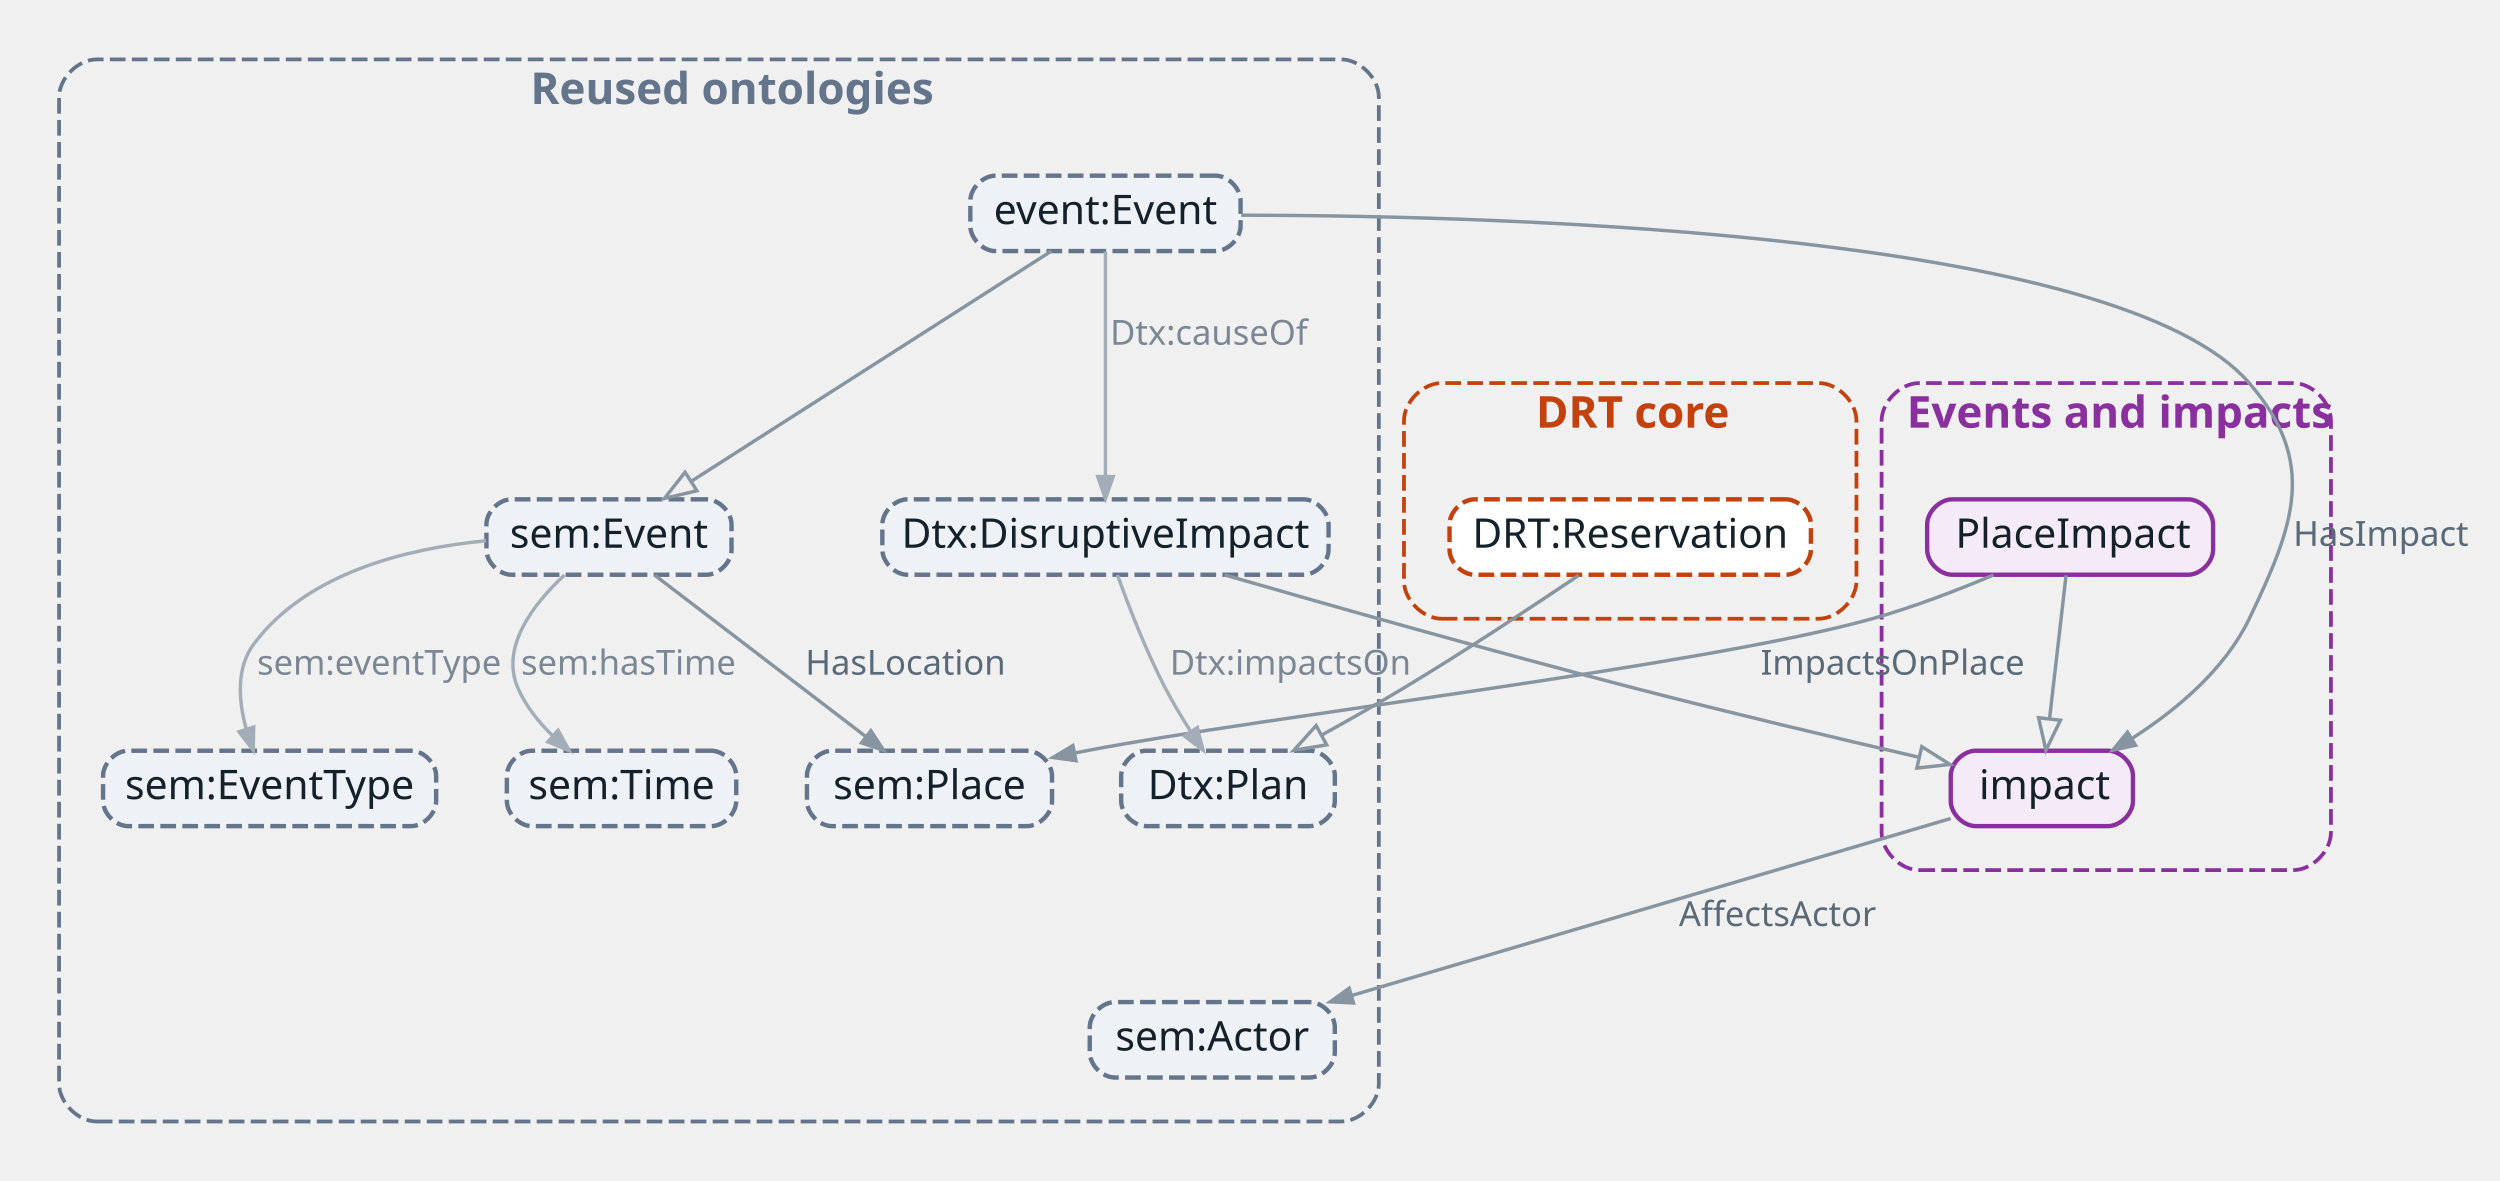
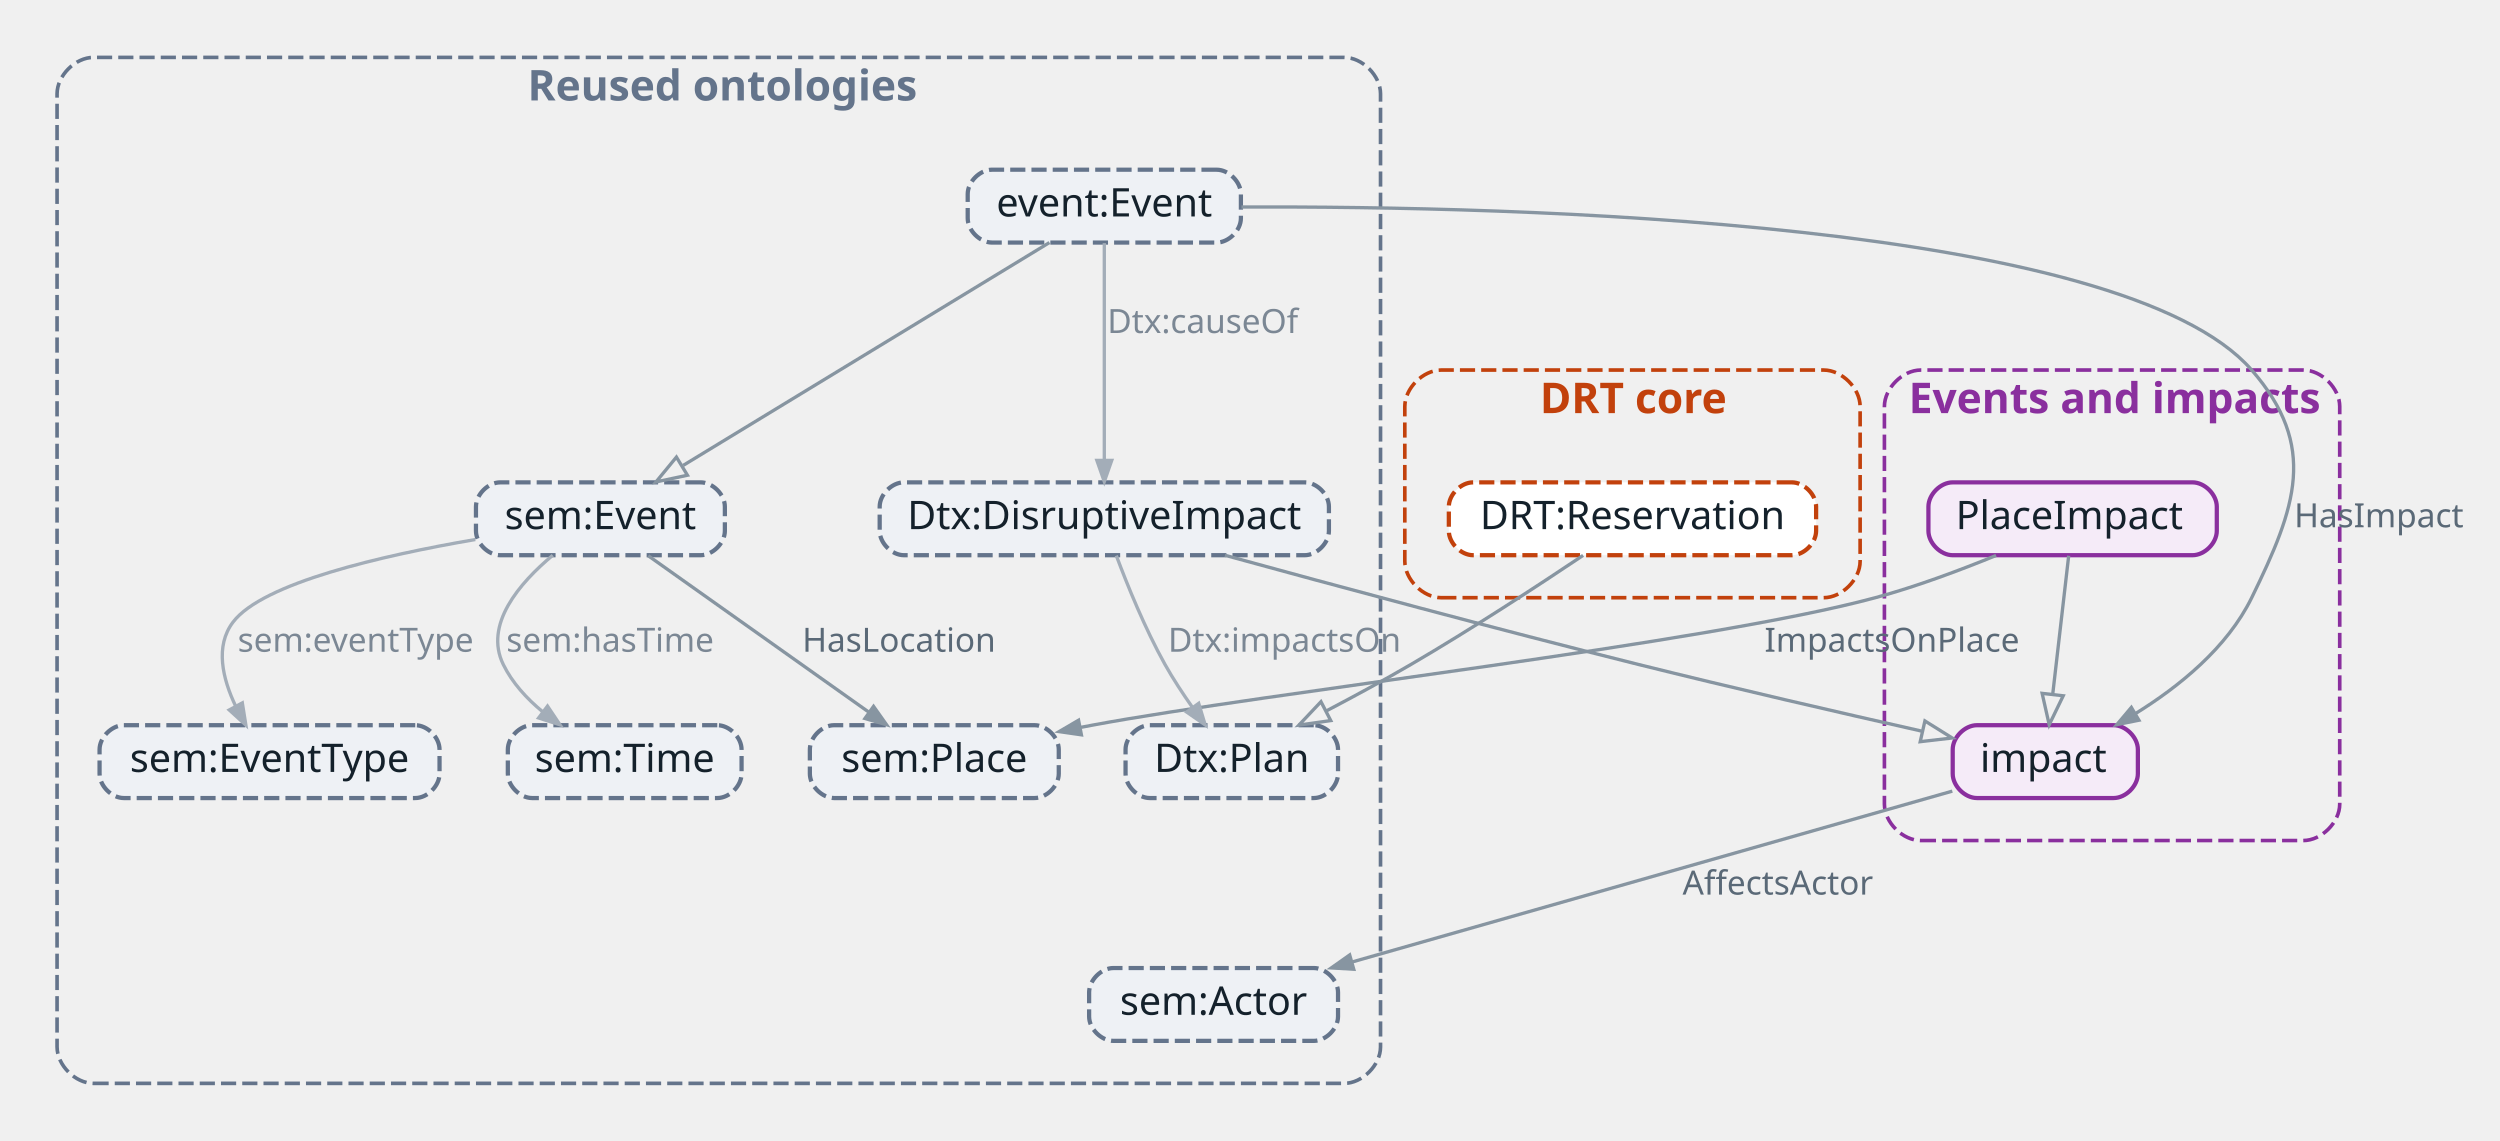
- <svg xmlns="http://www.w3.org/2000/svg" xmlns:xlink="http://www.w3.org/1999/xlink" width="796pt" height="376pt" viewBox="0.00 0.00 795.60 375.60">
+ <svg xmlns="http://www.w3.org/2000/svg" xmlns:xlink="http://www.w3.org/1999/xlink" width="824pt" height="376pt" viewBox="0.00 0.00 823.60 375.60">
  <g id="graph0" class="graph" transform="scale(1 1) rotate(0) translate(10.8 364.8)">
    <g id="clust1" class="cluster cl m-event">
-       <path fill="transparent" stroke="#8a2f9e" stroke-width="1.2" stroke-dasharray="5,2" d="M600,-88C600,-88 719,-88 719,-88 725,-88 731,-94 731,-100 731,-100 731,-231 731,-231 731,-237 725,-243 719,-243 719,-243 600,-243 600,-243 594,-243 588,-237 588,-231 588,-231 588,-100 588,-100 588,-94 594,-88 600,-88" />
-       <text text-anchor="start" x="596" y="-228.8" font-family="Overpass" font-weight="bold" font-size="14.00" fill="#8a2f9e">Events and impacts</text>
+       <path fill="transparent" stroke="#8a2f9e" stroke-width="1.2" stroke-dasharray="5,2" d="M622,-88C622,-88 748,-88 748,-88 754,-88 760,-94 760,-100 760,-100 760,-231 760,-231 760,-237 754,-243 748,-243 748,-243 622,-243 622,-243 616,-243 610,-237 610,-231 610,-231 610,-100 610,-100 610,-94 616,-88 622,-88" />
+       <text text-anchor="start" x="618" y="-228.8" font-family="Overpass" font-weight="bold" font-size="14.00" fill="#8a2f9e">Events and impacts</text>
    </g>
    <g id="clust2" class="cluster cl m-std">
-       <path fill="transparent" stroke="#64748b" stroke-width="1.2" stroke-dasharray="5,2" d="M20,-8C20,-8 416,-8 416,-8 422,-8 428,-14 428,-20 428,-20 428,-334 428,-334 428,-340 422,-346 416,-346 416,-346 20,-346 20,-346 14,-346 8,-340 8,-334 8,-334 8,-20 8,-20 8,-14 14,-8 20,-8" />
-       <text text-anchor="start" x="158" y="-331.8" font-family="Overpass" font-weight="bold" font-size="14.00" fill="#64748b">Reused ontologies</text>
+       <path fill="transparent" stroke="#64748b" stroke-width="1.2" stroke-dasharray="5,2" d="M20,-8C20,-8 432,-8 432,-8 438,-8 444,-14 444,-20 444,-20 444,-334 444,-334 444,-340 438,-346 432,-346 432,-346 20,-346 20,-346 14,-346 8,-340 8,-334 8,-334 8,-20 8,-20 8,-14 14,-8 20,-8" />
+       <text text-anchor="start" x="163" y="-331.8" font-family="Overpass" font-weight="bold" font-size="14.00" fill="#64748b">Reused ontologies</text>
    </g>
    <g id="clust3" class="cluster cl m-drt">
-       <path fill="transparent" stroke="#c2410c" stroke-width="1.2" stroke-dasharray="5,2" d="M448,-168C448,-168 568,-168 568,-168 574,-168 580,-174 580,-180 580,-180 580,-231 580,-231 580,-237 574,-243 568,-243 568,-243 448,-243 448,-243 442,-243 436,-237 436,-231 436,-231 436,-180 436,-180 436,-174 442,-168 448,-168" />
-       <text text-anchor="start" x="478" y="-228.8" font-family="Overpass" font-weight="bold" font-size="14.00" fill="#c2410c">DRT core</text>
+       <path fill="transparent" stroke="#c2410c" stroke-width="1.2" stroke-dasharray="5,2" d="M464,-168C464,-168 590,-168 590,-168 596,-168 602,-174 602,-180 602,-180 602,-231 602,-231 602,-237 596,-243 590,-243 590,-243 464,-243 464,-243 458,-243 452,-237 452,-231 452,-231 452,-180 452,-180 452,-174 458,-168 464,-168" />
+       <text text-anchor="start" x="496.5" y="-228.8" font-family="Overpass" font-weight="bold" font-size="14.00" fill="#c2410c">DRT core</text>
    </g>
    <g id="node1" class="node own m-event">
      <g id="a_node1">
-         <a xlink:href="#impact" xlink:title="Events:impact: An effect of an event. The module separates the effects on the travel plans of agents (Dtx:DisruptiveImpact)…">
-           <path fill="#f5ebf8" stroke="#8a2f9e" stroke-width="1.4" d="M660,-126C660,-126 618,-126 618,-126 614,-126 610,-122 610,-118 610,-118 610,-110 610,-110 610,-106 614,-102 618,-102 618,-102 660,-102 660,-102 664,-102 668,-106 668,-110 668,-110 668,-118 668,-118 668,-122 664,-126 660,-126" />
-           <text text-anchor="start" x="619" y="-110.6" font-family="Overpass" font-size="13.00" fill="#14212b">impact</text>
+         <a xlink:href="#impact" xlink:title="Events:impact: An effect of an event. The module separates the effects on the travel plans of agents (Dtx:DisruptiveImpact) from the effects on…">
+           <path fill="#f5ebf8" stroke="#8a2f9e" stroke-width="1.4" d="M685.5,-126C685.5,-126 640.5,-126 640.5,-126 636.5,-126 632.5,-122 632.5,-118 632.5,-118 632.5,-110 632.5,-110 632.5,-106 636.5,-102 640.5,-102 640.5,-102 685.5,-102 685.5,-102 689.5,-102 693.5,-106 693.5,-110 693.5,-110 693.5,-118 693.5,-118 693.5,-122 689.5,-126 685.5,-126" />
+           <text text-anchor="start" x="641.5" y="-110.6" font-family="Overpass" font-size="13.00" fill="#14212b">impact</text>
        </a>
      </g>
    </g>
    <g id="node6" class="node ext">
      <g id="a_node6">
        <a xlink:href="https://semanticweb.cs.vu.nl/2009/11/sem/" xlink:title="sem:Actor: Actors are entities that take part in an Event, either actively or passively. Actors do not necessarily have to be…" target="_blank">
-           <path fill="#eef1f5" stroke="#64748b" stroke-width="1.4" stroke-dasharray="5,2" d="M406,-46C406,-46 344,-46 344,-46 340,-46 336,-42 336,-38 336,-38 336,-30 336,-30 336,-26 340,-22 344,-22 344,-22 406,-22 406,-22 410,-22 414,-26 414,-30 414,-30 414,-38 414,-38 414,-42 410,-46 406,-46" />
-           <text text-anchor="middle" x="375" y="-30.6" font-family="Overpass" font-size="13.00" fill="#14212b">sem:Actor</text>
+           <path fill="#eef1f5" stroke="#64748b" stroke-width="1.4" stroke-dasharray="5,2" d="M422,-46C422,-46 356,-46 356,-46 352,-46 348,-42 348,-38 348,-38 348,-30 348,-30 348,-26 352,-22 356,-22 356,-22 422,-22 422,-22 426,-22 430,-26 430,-30 430,-30 430,-38 430,-38 430,-42 426,-46 422,-46" />
+           <text text-anchor="middle" x="389" y="-30.6" font-family="Overpass" font-size="13.00" fill="#14212b">sem:Actor</text>
        </a>
      </g>
    </g>
    <g id="edge4" class="edge op">
-       <path fill="none" stroke="#8795a1" stroke-width="1.1" d="M609.99,-104.43C563.88,-90.8 473.53,-64.11 419.29,-48.08" />
-       <polygon fill="#8795a1" stroke="#8795a1" stroke-width="1.1" points="419.94,-45.72 412.53,-46.09 418.55,-50.42 419.94,-45.72" />
+       <path fill="none" stroke="#8795a1" stroke-width="1.1" d="M632.37,-104.28C584.29,-90.59 490.83,-63.99 434.76,-48.03" />
+       <polygon fill="#8795a1" stroke="#8795a1" stroke-width="1.1" points="435.18,-45.6 427.78,-46.04 433.84,-50.31 435.18,-45.6" />
      <g id="a_edge4_0">
-         <a xlink:href="event.html#AffectsActor" xlink:title="Events:AffectsActor: Links an impact to an actor that it affects, such as a passenger, a vehicle or an…">
-           <text text-anchor="start" x="523.5" y="-70.2" font-family="Overpass" font-size="11.00" fill="#5a6977">AffectsActor</text>
+         <a xlink:href="event.html#AffectsActor" xlink:title="Events:AffectsActor: Links an impact to an actor that it affects, such as a passenger, a vehicle or an operator.">
+           <text text-anchor="start" x="543.5" y="-70.2" font-family="Overpass" font-size="11.00" fill="#5a6977">AffectsActor</text>
        </a>
      </g>
    </g>
    <g id="node2" class="node own m-event">
      <g id="a_node2">
-         <a xlink:href="#PlaceImpact" xlink:title="Events:PlaceImpact: An impact of an event on a place of the transport network, such as a blocked road segment, a closed street or…">
-           <path fill="#f5ebf8" stroke="#8a2f9e" stroke-width="1.4" d="M685.5,-206C685.5,-206 610.5,-206 610.5,-206 606.5,-206 602.5,-202 602.5,-198 602.5,-198 602.5,-190 602.5,-190 602.5,-186 606.5,-182 610.5,-182 610.5,-182 685.5,-182 685.5,-182 689.5,-182 693.5,-186 693.5,-190 693.5,-190 693.5,-198 693.5,-198 693.5,-202 689.5,-206 685.5,-206" />
-           <text text-anchor="start" x="611.5" y="-190.6" font-family="Overpass" font-size="13.00" fill="#14212b">PlaceImpact</text>
+         <a xlink:href="#PlaceImpact" xlink:title="Events:PlaceImpact: An impact of an event on a place of the transport network, such as a blocked road segment, a closed street or an unavailable stop.">
+           <path fill="#f5ebf8" stroke="#8a2f9e" stroke-width="1.4" d="M711.5,-206C711.5,-206 632.5,-206 632.5,-206 628.5,-206 624.5,-202 624.5,-198 624.5,-198 624.5,-190 624.5,-190 624.5,-186 628.5,-182 632.5,-182 632.5,-182 711.5,-182 711.5,-182 715.5,-182 719.5,-186 719.5,-190 719.5,-190 719.5,-198 719.5,-198 719.5,-202 715.5,-206 711.5,-206" />
+           <text text-anchor="start" x="633.5" y="-190.6" font-family="Overpass" font-size="13.00" fill="#14212b">PlaceImpact</text>
        </a>
      </g>
    </g>
    <g id="edge9" class="edge sub">
      <g id="a_edge9">
        <a xlink:title="subclass of">
-           <path fill="none" stroke="#8795a1" stroke-width="1.1" d="M646.71,-181.82C645.35,-170.01 643.16,-151.08 641.47,-136.38" />
-           <polygon fill="none" stroke="#8795a1" stroke-width="1.1" points="644.91,-135.69 640.29,-126.15 637.96,-136.49 644.91,-135.69" />
+           <path fill="none" stroke="#8795a1" stroke-width="1.1" d="M670.71,-181.82C669.35,-170.01 667.16,-151.08 665.47,-136.38" />
+           <polygon fill="none" stroke="#8795a1" stroke-width="1.1" points="668.91,-135.69 664.29,-126.15 661.96,-136.49 668.91,-135.69" />
        </a>
      </g>
    </g>
    <g id="node5" class="node ext">
      <g id="a_node5">
        <a xlink:href="https://semanticweb.cs.vu.nl/2009/11/sem/" xlink:title="sem:Place: Places are locations where an Event happens. They do not need to be physical places and hence do not necessarily need…" target="_blank">
-           <path fill="#eef1f5" stroke="#64748b" stroke-width="1.4" stroke-dasharray="5,2" d="M316,-126C316,-126 254,-126 254,-126 250,-126 246,-122 246,-118 246,-118 246,-110 246,-110 246,-106 250,-102 254,-102 254,-102 316,-102 316,-102 320,-102 324,-106 324,-110 324,-110 324,-118 324,-118 324,-122 320,-126 316,-126" />
-           <text text-anchor="middle" x="285" y="-110.6" font-family="Overpass" font-size="13.00" fill="#14212b">sem:Place</text>
+           <path fill="#eef1f5" stroke="#64748b" stroke-width="1.4" stroke-dasharray="5,2" d="M330,-126C330,-126 264,-126 264,-126 260,-126 256,-122 256,-118 256,-118 256,-110 256,-110 256,-106 260,-102 264,-102 264,-102 330,-102 330,-102 334,-102 338,-106 338,-110 338,-110 338,-118 338,-118 338,-122 334,-126 330,-126" />
+           <text text-anchor="middle" x="297" y="-110.6" font-family="Overpass" font-size="13.00" fill="#14212b">sem:Place</text>
        </a>
      </g>
    </g>
    <g id="edge3" class="edge op">
-       <path fill="none" stroke="#8795a1" stroke-width="1.1" d="M623.58,-181.91C612.07,-177.05 598.03,-171.64 585,-168 530.74,-152.86 390.3,-136.72 335,-126 333.8,-125.77 332.59,-125.53 331.36,-125.28" />
-       <polygon fill="#8795a1" stroke="#8795a1" stroke-width="1.1" points="331.61,-122.83 324.27,-123.83 330.63,-127.64 331.61,-122.83" />
+       <path fill="none" stroke="#8795a1" stroke-width="1.1" d="M646.78,-181.91C634.9,-177.05 620.42,-171.63 607,-168 550.93,-152.83 406.1,-136.68 349,-126 347.78,-125.77 346.55,-125.54 345.31,-125.3" />
+       <polygon fill="#8795a1" stroke="#8795a1" stroke-width="1.1" points="345.46,-122.83 338.12,-123.89 344.52,-127.64 345.46,-122.83" />
      <g id="a_edge3_1">
        <a xlink:href="event.html#ImpactsOnPlace" xlink:title="Events:ImpactsOnPlace: Links a place impact to the place that it affects, such as a road segment or a stop.">
-           <text text-anchor="start" x="549.5" y="-150.2" font-family="Overpass" font-size="11.00" fill="#5a6977">ImpactsOnPlace</text>
+           <text text-anchor="start" x="570.5" y="-150.2" font-family="Overpass" font-size="11.00" fill="#5a6977">ImpactsOnPlace</text>
        </a>
      </g>
    </g>
    <g id="node3" class="node ext">
      <g id="a_node3">
        <a xlink:href="http://motools.sourceforge.net/event/event.html#term_Event" xlink:title="event:Event (reused ontology)" target="_blank">
-           <path fill="#eef1f5" stroke="#64748b" stroke-width="1.4" stroke-dasharray="5,2" d="M376,-309C376,-309 306,-309 306,-309 302,-309 298,-305 298,-301 298,-301 298,-293 298,-293 298,-289 302,-285 306,-285 306,-285 376,-285 376,-285 380,-285 384,-289 384,-293 384,-293 384,-301 384,-301 384,-305 380,-309 376,-309" />
-           <text text-anchor="middle" x="341" y="-293.6" font-family="Overpass" font-size="13.00" fill="#14212b">event:Event</text>
+           <path fill="#eef1f5" stroke="#64748b" stroke-width="1.4" stroke-dasharray="5,2" d="M390,-309C390,-309 316,-309 316,-309 312,-309 308,-305 308,-301 308,-301 308,-293 308,-293 308,-289 312,-285 316,-285 316,-285 390,-285 390,-285 394,-285 398,-289 398,-293 398,-293 398,-301 398,-301 398,-305 394,-309 390,-309" />
+           <text text-anchor="middle" x="353" y="-293.6" font-family="Overpass" font-size="13.00" fill="#14212b">event:Event</text>
        </a>
      </g>
    </g>
    <g id="edge1" class="edge op">
-       <path fill="none" stroke="#8795a1" stroke-width="1.1" d="M384.2,-296.43C471.46,-296.29 663.95,-290.45 705,-243 726.81,-217.79 719.41,-198.06 705,-168 697.23,-151.8 681.83,-138.98 667.85,-130.01" />
-       <polygon fill="#8795a1" stroke="#8795a1" stroke-width="1.1" points="668.82,-127.73 661.57,-126.17 666.26,-131.91 668.82,-127.73" />
+       <path fill="none" stroke="#8795a1" stroke-width="1.1" d="M398.19,-296.71C488.94,-297.05 688.33,-292.07 731,-243 752.87,-217.85 745.63,-197.95 731,-168 722.95,-151.52 707.04,-138.68 692.62,-129.77" />
+       <polygon fill="#8795a1" stroke="#8795a1" stroke-width="1.1" points="693.84,-127.64 686.57,-126.19 691.35,-131.86 693.84,-127.64" />
      <g id="a_edge1_2">
        <a xlink:href="event.html#HasImpact" xlink:title="Events:HasImpact: Links an event to an impact that it causes.">
-           <text text-anchor="start" x="719" y="-191.2" font-family="Overpass" font-size="11.00" fill="#5a6977">HasImpact</text>
+           <text text-anchor="start" x="745" y="-191.2" font-family="Overpass" font-size="11.00" fill="#5a6977">HasImpact</text>
        </a>
      </g>
    </g>
    <g id="node4" class="node ext">
      <g id="a_node4">
        <a xlink:href="https://semanticweb.cs.vu.nl/2009/11/sem/" xlink:title="sem:Event: Events are things that happen. This comprises everything from historical events to web site sessions and mythical…" target="_blank">
-           <path fill="#eef1f5" stroke="#64748b" stroke-width="1.4" stroke-dasharray="5,2" d="M214,-206C214,-206 152,-206 152,-206 148,-206 144,-202 144,-198 144,-198 144,-190 144,-190 144,-186 148,-182 152,-182 152,-182 214,-182 214,-182 218,-182 222,-186 222,-190 222,-190 222,-198 222,-198 222,-202 218,-206 214,-206" />
-           <text text-anchor="middle" x="183" y="-190.6" font-family="Overpass" font-size="13.00" fill="#14212b">sem:Event</text>
+           <path fill="#eef1f5" stroke="#64748b" stroke-width="1.4" stroke-dasharray="5,2" d="M220,-206C220,-206 154,-206 154,-206 150,-206 146,-202 146,-198 146,-198 146,-190 146,-190 146,-186 150,-182 154,-182 154,-182 220,-182 220,-182 224,-182 228,-186 228,-190 228,-190 228,-198 228,-198 228,-202 224,-206 220,-206" />
+           <text text-anchor="middle" x="187" y="-190.6" font-family="Overpass" font-size="13.00" fill="#14212b">sem:Event</text>
        </a>
      </g>
    </g>
    <g id="edge11" class="edge sub">
      <g id="a_edge11">
        <a xlink:title="subclass of">
-           <path fill="none" stroke="#8795a1" stroke-width="1.1" d="M323.79,-285C296.16,-267.33 241.7,-232.53 209.21,-211.76" />
-           <polygon fill="none" stroke="#8795a1" stroke-width="1.1" points="210.98,-208.73 200.67,-206.3 207.21,-214.63 210.98,-208.73" />
+           <path fill="none" stroke="#8795a1" stroke-width="1.1" d="M334.92,-285C305.81,-267.29 248.37,-232.34 214.27,-211.59" />
+           <polygon fill="none" stroke="#8795a1" stroke-width="1.1" points="215.67,-208.35 205.31,-206.14 212.04,-214.33 215.67,-208.35" />
        </a>
      </g>
    </g>
    <g id="node9" class="node ext">
      <g id="a_node9">
        <a xlink:href="https://transportdisruption.github.io/transportdisruption.html#d4e2064" xlink:title="Dtx:DisruptiveImpact: A disruptive impact the action of one or more events causing or tending to prevent an agent's planned travel from…" target="_blank">
-           <path fill="#eef1f5" stroke="#64748b" stroke-width="1.4" stroke-dasharray="5,2" d="M404,-206C404,-206 278,-206 278,-206 274,-206 270,-202 270,-198 270,-198 270,-190 270,-190 270,-186 274,-182 278,-182 278,-182 404,-182 404,-182 408,-182 412,-186 412,-190 412,-190 412,-198 412,-198 412,-202 408,-206 404,-206" />
-           <text text-anchor="middle" x="341" y="-190.6" font-family="Overpass" font-size="13.00" fill="#14212b">Dtx:DisruptiveImpact</text>
+           <path fill="#eef1f5" stroke="#64748b" stroke-width="1.4" stroke-dasharray="5,2" d="M419,-206C419,-206 287,-206 287,-206 283,-206 279,-202 279,-198 279,-198 279,-190 279,-190 279,-186 283,-182 287,-182 287,-182 419,-182 419,-182 423,-182 427,-186 427,-190 427,-190 427,-198 427,-198 427,-202 423,-206 419,-206" />
+           <text text-anchor="middle" x="353" y="-190.6" font-family="Overpass" font-size="13.00" fill="#14212b">Dtx:DisruptiveImpact</text>
        </a>
      </g>
    </g>
    <g id="edge7" class="edge op std">
-       <path fill="none" stroke="#a3adb8" stroke-width="1.1" d="M341,-284.81C341,-267.51 341,-234.14 341,-213.3" />
-       <polygon fill="#a3adb8" stroke="#a3adb8" stroke-width="1.1" points="343.45,-213.24 341,-206.24 338.55,-213.24 343.45,-213.24" />
+       <path fill="none" stroke="#a3adb8" stroke-width="1.1" d="M353,-284.81C353,-267.51 353,-234.14 353,-213.3" />
+       <polygon fill="#a3adb8" stroke="#a3adb8" stroke-width="1.1" points="355.45,-213.24 353,-206.24 350.55,-213.24 355.45,-213.24" />
      <g id="a_edge7_3">
        <a xlink:href="https://transportdisruption.github.io/transportdisruption.html#d4e223" xlink:title="Dtx:causeOf">
-           <text text-anchor="start" x="342.5" y="-255.2" font-family="Overpass" font-size="11.00" fill="#7b8794">Dtx:causeOf</text>
+           <text text-anchor="start" x="354" y="-255.2" font-family="Overpass" font-size="11.00" fill="#7b8794">Dtx:causeOf</text>
        </a>
      </g>
    </g>
    <g id="edge2" class="edge op">
-       <path fill="none" stroke="#8795a1" stroke-width="1.1" d="M197.61,-181.82C215.19,-168.39 244.78,-145.75 264.6,-130.6" />
-       <polygon fill="#8795a1" stroke="#8795a1" stroke-width="1.1" points="266.34,-132.35 270.41,-126.15 263.36,-128.46 266.34,-132.35" />
+       <path fill="none" stroke="#8795a1" stroke-width="1.1" d="M202.76,-181.82C221.87,-168.27 254.18,-145.36 275.55,-130.21" />
+       <polygon fill="#8795a1" stroke="#8795a1" stroke-width="1.1" points="276.98,-132.2 281.27,-126.15 274.14,-128.21 276.98,-132.2" />
      <g id="a_edge2_4">
        <a xlink:href="event.html#HasLocation" xlink:title="Events:HasLocation: Links an event to the place where it occurs, such as a road segment or a stop.">
-           <text text-anchor="start" x="245.5" y="-150.2" font-family="Overpass" font-size="11.00" fill="#5a6977">HasLocation</text>
+           <text text-anchor="start" x="253.5" y="-150.2" font-family="Overpass" font-size="11.00" fill="#5a6977">HasLocation</text>
        </a>
      </g>
    </g>
    <g id="node7" class="node ext">
      <g id="a_node7">
        <a xlink:href="https://semanticweb.cs.vu.nl/2009/11/sem/" xlink:title="sem:EventType: EventType contains all resources that are used to classify Events, e.g. meeting." target="_blank">
-           <path fill="#eef1f5" stroke="#64748b" stroke-width="1.4" stroke-dasharray="5,2" d="M120,-126C120,-126 30,-126 30,-126 26,-126 22,-122 22,-118 22,-118 22,-110 22,-110 22,-106 26,-102 30,-102 30,-102 120,-102 120,-102 124,-102 128,-106 128,-110 128,-110 128,-118 128,-118 128,-122 124,-126 120,-126" />
-           <text text-anchor="middle" x="75" y="-110.6" font-family="Overpass" font-size="13.00" fill="#14212b">sem:EventType</text>
+           <path fill="#eef1f5" stroke="#64748b" stroke-width="1.4" stroke-dasharray="5,2" d="M126,-126C126,-126 30,-126 30,-126 26,-126 22,-122 22,-118 22,-118 22,-110 22,-110 22,-106 26,-102 30,-102 30,-102 126,-102 126,-102 130,-102 134,-106 134,-110 134,-110 134,-118 134,-118 134,-122 130,-126 126,-126" />
+           <text text-anchor="middle" x="78" y="-110.6" font-family="Overpass" font-size="13.00" fill="#14212b">sem:EventType</text>
        </a>
      </g>
    </g>
    <g id="edge5" class="edge op std">
-       <path fill="none" stroke="#a3adb8" stroke-width="1.1" d="M143.89,-192.81C118.43,-190.39 86.92,-182.57 70,-160 64.27,-152.36 65.11,-141.83 67.57,-132.88" />
-       <polygon fill="#a3adb8" stroke="#a3adb8" stroke-width="1.1" points="69.93,-133.54 69.79,-126.13 65.27,-132.01 69.93,-133.54" />
+       <path fill="none" stroke="#a3adb8" stroke-width="1.1" d="M145.79,-187.17C114.69,-181.83 75.78,-172.81 66,-160 59.92,-152.04 62.54,-141.24 66.86,-132.22" />
+       <polygon fill="#a3adb8" stroke="#a3adb8" stroke-width="1.1" points="69.03,-133.35 70.2,-126.03 64.72,-131.02 69.03,-133.35" />
      <g id="a_edge5_5">
        <a xlink:href="https://semanticweb.cs.vu.nl/2009/11/sem/" xlink:title="sem:eventType">
-           <text text-anchor="start" x="71" y="-150.2" font-family="Overpass" font-size="11.00" fill="#7b8794">sem:eventType</text>
+           <text text-anchor="start" x="67.5" y="-150.2" font-family="Overpass" font-size="11.00" fill="#7b8794">sem:eventType</text>
        </a>
      </g>
    </g>
    <g id="node8" class="node ext">
      <g id="a_node8">
        <a xlink:href="https://semanticweb.cs.vu.nl/2009/11/sem/" xlink:title="sem:Time: Time contains symbolic representations of when an Event took place. Time instances do not necessarily need to have a…" target="_blank">
-           <path fill="#eef1f5" stroke="#64748b" stroke-width="1.4" stroke-dasharray="5,2" d="M215.5,-126C215.5,-126 158.5,-126 158.5,-126 154.5,-126 150.5,-122 150.5,-118 150.5,-118 150.5,-110 150.5,-110 150.5,-106 154.5,-102 158.5,-102 158.5,-102 215.5,-102 215.5,-102 219.5,-102 223.5,-106 223.5,-110 223.5,-110 223.5,-118 223.5,-118 223.5,-122 219.5,-126 215.5,-126" />
-           <text text-anchor="middle" x="187" y="-110.6" font-family="Overpass" font-size="13.00" fill="#14212b">sem:Time</text>
+           <path fill="#eef1f5" stroke="#64748b" stroke-width="1.4" stroke-dasharray="5,2" d="M225.5,-126C225.5,-126 164.5,-126 164.5,-126 160.5,-126 156.5,-122 156.5,-118 156.5,-118 156.5,-110 156.5,-110 156.5,-106 160.5,-102 164.5,-102 164.5,-102 225.5,-102 225.5,-102 229.5,-102 233.5,-106 233.5,-110 233.5,-110 233.5,-118 233.5,-118 233.5,-122 229.5,-126 225.5,-126" />
+           <text text-anchor="middle" x="195" y="-110.6" font-family="Overpass" font-size="13.00" fill="#14212b">sem:Time</text>
        </a>
      </g>
    </g>
    <g id="edge6" class="edge op std">
-       <path fill="none" stroke="#a3adb8" stroke-width="1.1" d="M168.86,-181.92C158.94,-172.7 148.37,-159.02 154,-146 156.47,-140.3 160.56,-135.16 165.03,-130.78" />
-       <polygon fill="#a3adb8" stroke="#a3adb8" stroke-width="1.1" points="166.8,-132.49 170.39,-126 163.54,-128.83 166.8,-132.49" />
+       <path fill="none" stroke="#a3adb8" stroke-width="1.1" d="M171.29,-181.97C160.27,-172.78 148.57,-159.12 155,-146 157.95,-139.97 162.7,-134.79 167.92,-130.47" />
+       <polygon fill="#a3adb8" stroke="#a3adb8" stroke-width="1.1" points="169.57,-132.29 173.69,-126.13 166.63,-128.38 169.57,-132.29" />
      <g id="a_edge6_6">
        <a xlink:href="https://semanticweb.cs.vu.nl/2009/11/sem/" xlink:title="sem:hasTime">
-           <text text-anchor="start" x="155" y="-150.2" font-family="Overpass" font-size="11.00" fill="#7b8794">sem:hasTime</text>
+           <text text-anchor="start" x="156" y="-150.2" font-family="Overpass" font-size="11.00" fill="#7b8794">sem:hasTime</text>
        </a>
      </g>
    </g>
    <g id="edge10" class="edge sub">
      <g id="a_edge10">
        <a xlink:title="subclass of">
-           <path fill="none" stroke="#8795a1" stroke-width="1.1" d="M378.92,-181.94C412.89,-172.14 464.14,-157.62 509,-146 539.44,-138.12 574.08,-129.89 599.94,-123.9" />
-           <polygon fill="none" stroke="#8795a1" stroke-width="1.1" points="600.79,-127.29 609.75,-121.63 599.22,-120.47 600.79,-127.29" />
+           <path fill="none" stroke="#8795a1" stroke-width="1.1" d="M392.74,-181.98C428.35,-172.2 482.05,-157.7 529,-146 560.19,-138.23 595.64,-130.06 622.23,-124.06" />
+           <polygon fill="none" stroke="#8795a1" stroke-width="1.1" points="623.34,-127.4 632.33,-121.79 621.8,-120.57 623.34,-127.4" />
        </a>
      </g>
    </g>
    <g id="node10" class="node ext">
      <g id="a_node10">
        <a xlink:href="https://transportdisruption.github.io/transportdisruption.html#d4e4574" xlink:title="Dtx:Plan: Plan provides an extension point for users of the ontology to describe an agent's plan that may be impacted by an event." target="_blank">
-           <path fill="#eef1f5" stroke="#64748b" stroke-width="1.4" stroke-dasharray="5,2" d="M406,-126C406,-126 354,-126 354,-126 350,-126 346,-122 346,-118 346,-118 346,-110 346,-110 346,-106 350,-102 354,-102 354,-102 406,-102 406,-102 410,-102 414,-106 414,-110 414,-110 414,-118 414,-118 414,-122 410,-126 406,-126" />
-           <text text-anchor="middle" x="380" y="-110.6" font-family="Overpass" font-size="13.00" fill="#14212b">Dtx:Plan</text>
+           <path fill="#eef1f5" stroke="#64748b" stroke-width="1.4" stroke-dasharray="5,2" d="M422,-126C422,-126 368,-126 368,-126 364,-126 360,-122 360,-118 360,-118 360,-110 360,-110 360,-106 364,-102 368,-102 368,-102 422,-102 422,-102 426,-102 430,-106 430,-110 430,-110 430,-118 430,-118 430,-122 426,-126 422,-126" />
+           <text text-anchor="middle" x="395" y="-110.6" font-family="Overpass" font-size="13.00" fill="#14212b">Dtx:Plan</text>
        </a>
      </g>
    </g>
    <g id="edge8" class="edge op std">
-       <path fill="none" stroke="#a3adb8" stroke-width="1.1" d="M344.81,-181.91C348.3,-172.22 353.84,-157.87 360,-146 362.38,-141.42 365.24,-136.64 368.05,-132.26" />
-       <polygon fill="#a3adb8" stroke="#a3adb8" stroke-width="1.1" points="370.25,-133.37 372.06,-126.17 366.16,-130.67 370.25,-133.37" />
+       <path fill="none" stroke="#a3adb8" stroke-width="1.1" d="M356.96,-181.86C360.61,-172.13 366.42,-157.77 373,-146 375.66,-141.25 378.89,-136.34 382.04,-131.87" />
+       <polygon fill="#a3adb8" stroke="#a3adb8" stroke-width="1.1" points="384.1,-133.2 386.24,-126.1 380.14,-130.32 384.1,-133.2" />
      <g id="a_edge8_7">
        <a xlink:href="https://transportdisruption.github.io/transportdisruption.html#d4e271" xlink:title="Dtx:impactsOn">
-           <text text-anchor="start" x="361.5" y="-150.2" font-family="Overpass" font-size="11.00" fill="#7b8794">Dtx:impactsOn</text>
+           <text text-anchor="start" x="374" y="-150.2" font-family="Overpass" font-size="11.00" fill="#7b8794">Dtx:impactsOn</text>
        </a>
      </g>
    </g>
    <g id="node11" class="node xmod m-drt">
      <g id="a_node11">
-         <a xlink:href="drt.html#Reservation" xlink:title="DRT:Reservation: A booking for the on-demand transport service, made by a customer for one or more passengers. It states the…">
-           <path fill="#ffffff" stroke="#c2410c" stroke-width="1.4" stroke-dasharray="5,2" d="M557.5,-206C557.5,-206 458.5,-206 458.5,-206 454.5,-206 450.5,-202 450.5,-198 450.5,-198 450.5,-190 450.5,-190 450.5,-186 454.5,-182 458.5,-182 458.5,-182 557.5,-182 557.5,-182 561.5,-182 565.5,-186 565.5,-190 565.5,-190 565.5,-198 565.5,-198 565.5,-202 561.5,-206 557.5,-206" />
-           <text text-anchor="middle" x="508" y="-190.6" font-family="Overpass" font-size="13.00" fill="#14212b">DRT:Reservation</text>
+         <a xlink:href="drt.html#Reservation" xlink:title="DRT:Reservation: A booking for the on-demand transport service, made by a customer for one or more passengers. It states the requested pickup and…">
+           <path fill="#ffffff" stroke="#c2410c" stroke-width="1.4" stroke-dasharray="5,2" d="M579.5,-206C579.5,-206 474.5,-206 474.5,-206 470.5,-206 466.5,-202 466.5,-198 466.5,-198 466.5,-190 466.5,-190 466.5,-186 470.5,-182 474.5,-182 474.5,-182 579.5,-182 579.5,-182 583.5,-182 587.5,-186 587.5,-190 587.5,-190 587.5,-198 587.5,-198 587.5,-202 583.5,-206 579.5,-206" />
+           <text text-anchor="middle" x="527" y="-190.6" font-family="Overpass" font-size="13.00" fill="#14212b">DRT:Reservation</text>
        </a>
      </g>
    </g>
    <g id="edge12" class="edge sub">
      <g id="a_edge12">
        <a xlink:title="subclass of">
-           <path fill="none" stroke="#8795a1" stroke-width="1.1" d="M491.63,-181.83C477.18,-172.08 455.44,-157.7 436,-146 427.61,-140.95 418.36,-135.7 409.84,-130.99" />
-           <polygon fill="none" stroke="#8795a1" stroke-width="1.1" points="411.4,-127.86 400.95,-126.13 408.04,-134 411.4,-127.86" />
+           <path fill="none" stroke="#8795a1" stroke-width="1.1" d="M510.73,-181.94C496.11,-172.14 473.92,-157.62 454,-146 445.1,-140.81 435.25,-135.48 426.19,-130.73" />
+           <polygon fill="none" stroke="#8795a1" stroke-width="1.1" points="427.6,-127.52 417.11,-126.03 424.38,-133.74 427.6,-127.52" />
        </a>
      </g>
    </g>
  </g>
</svg>
